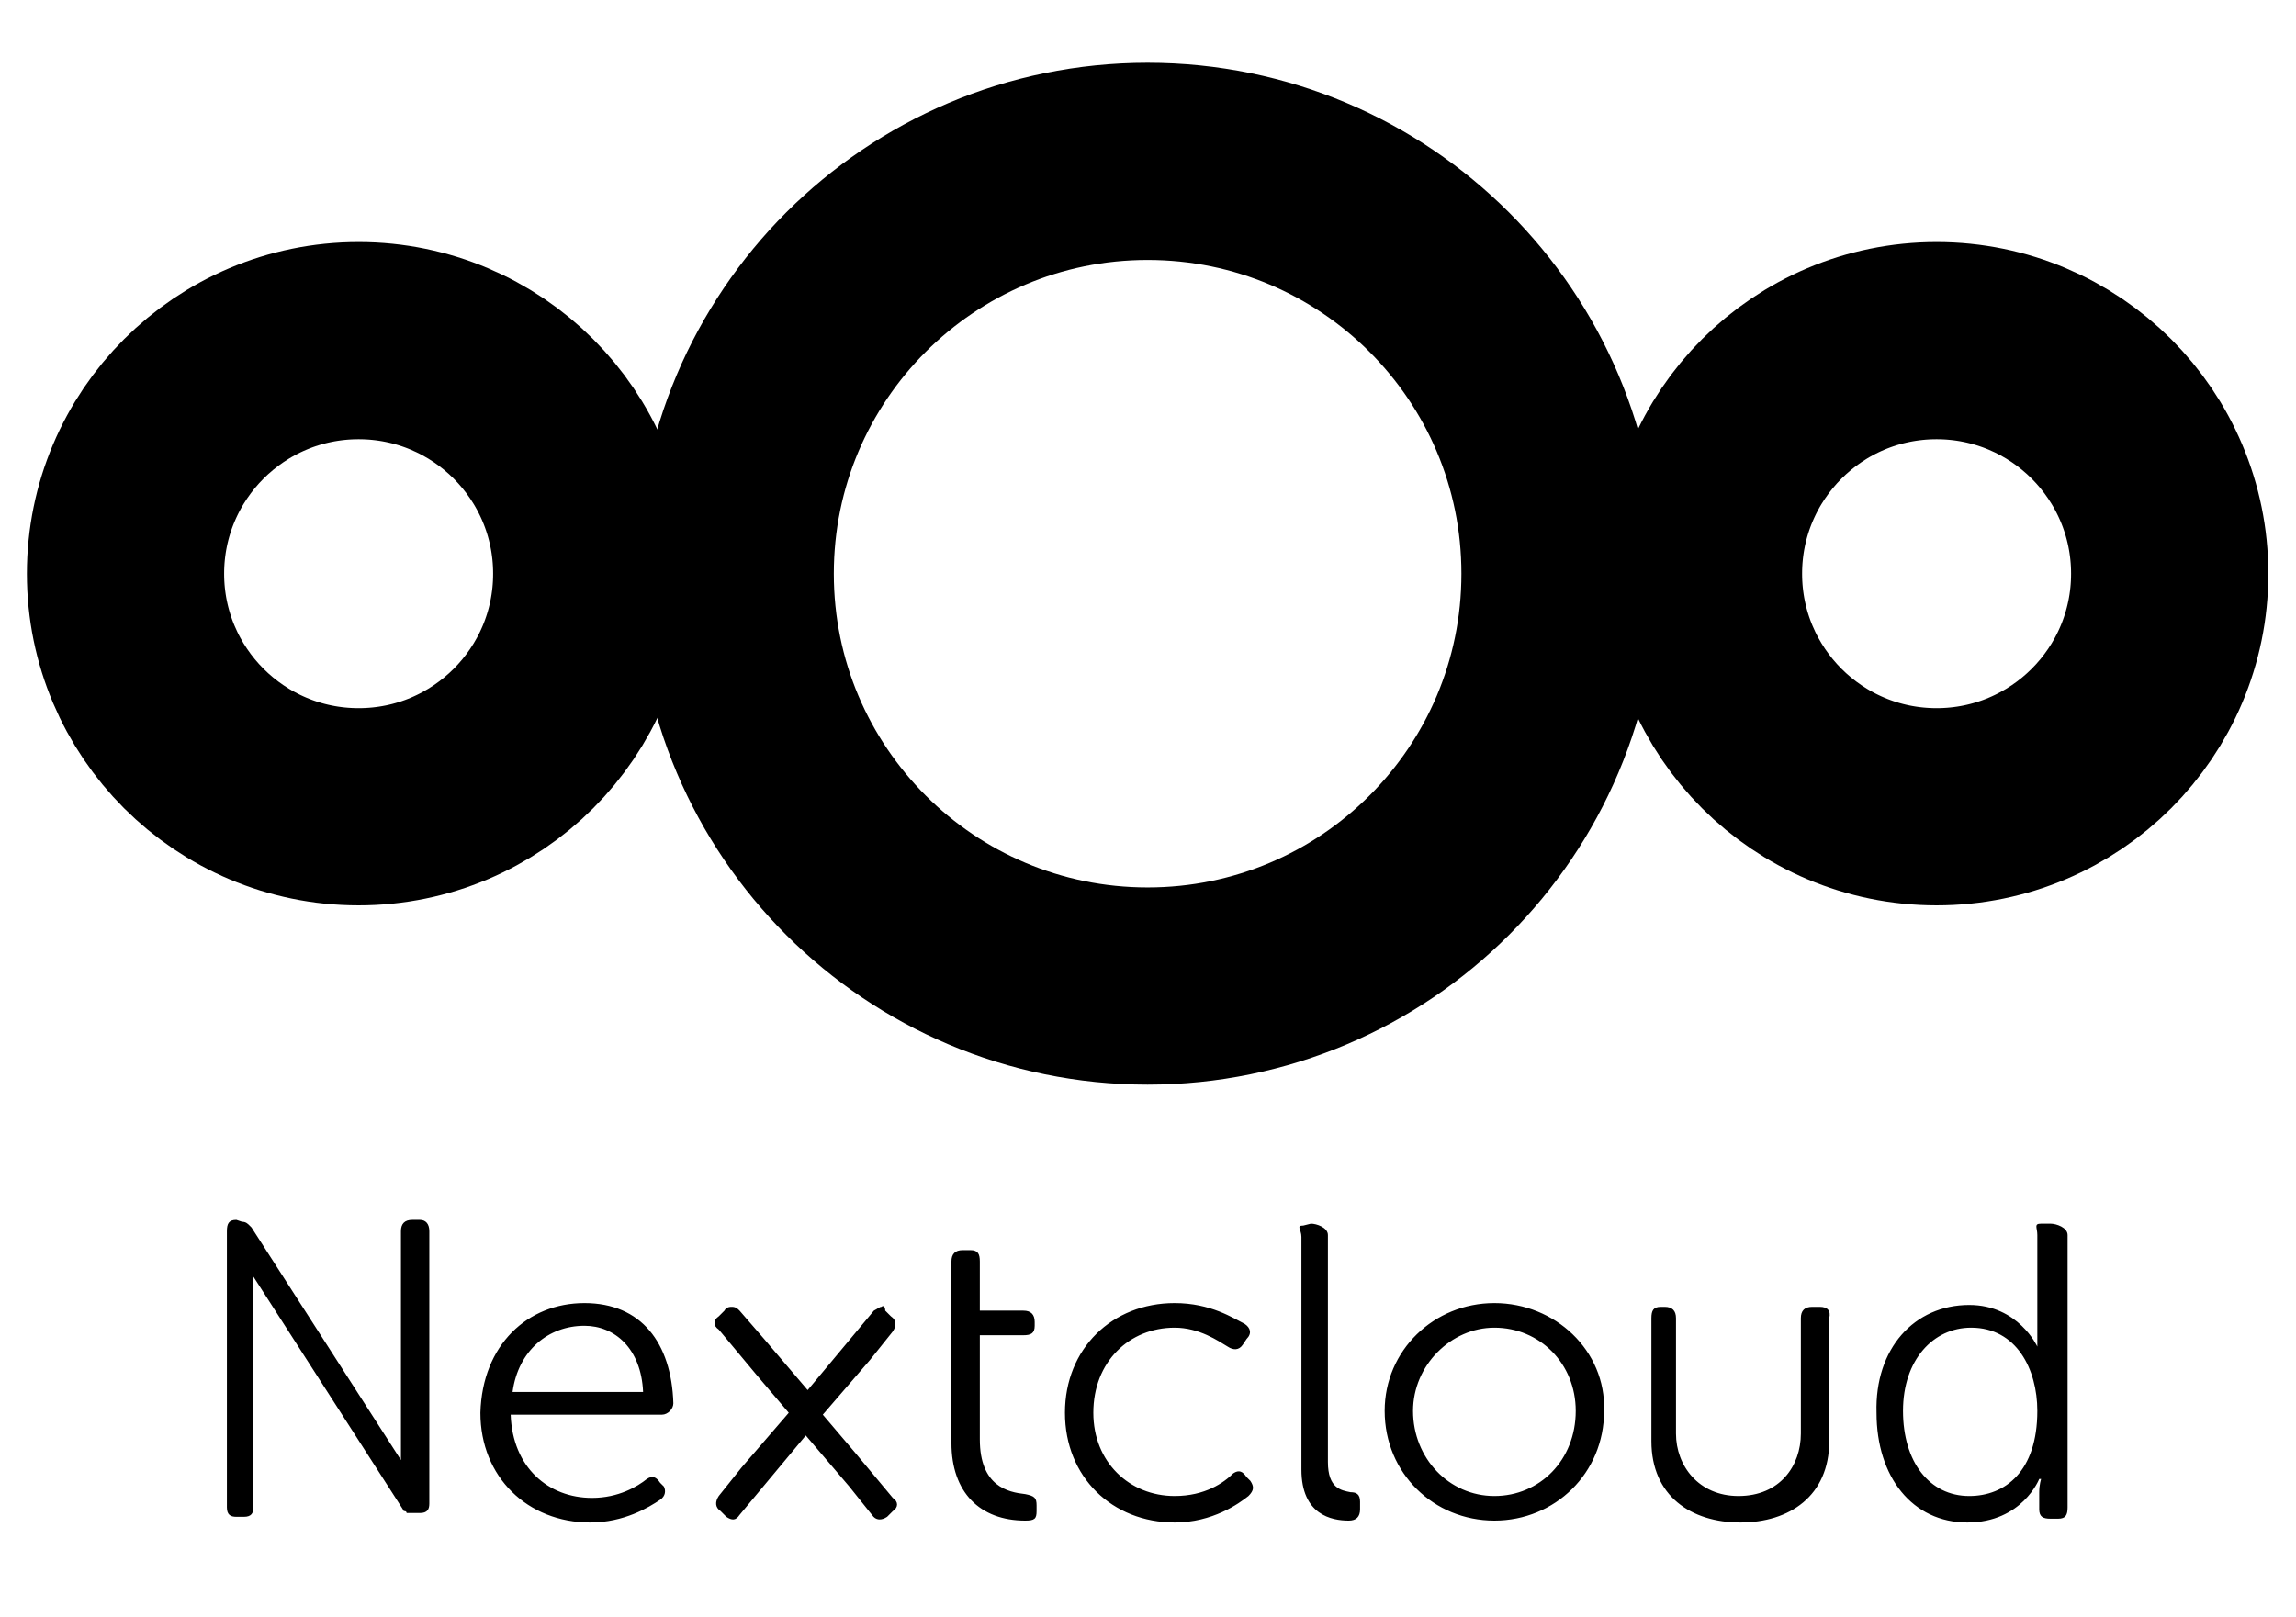
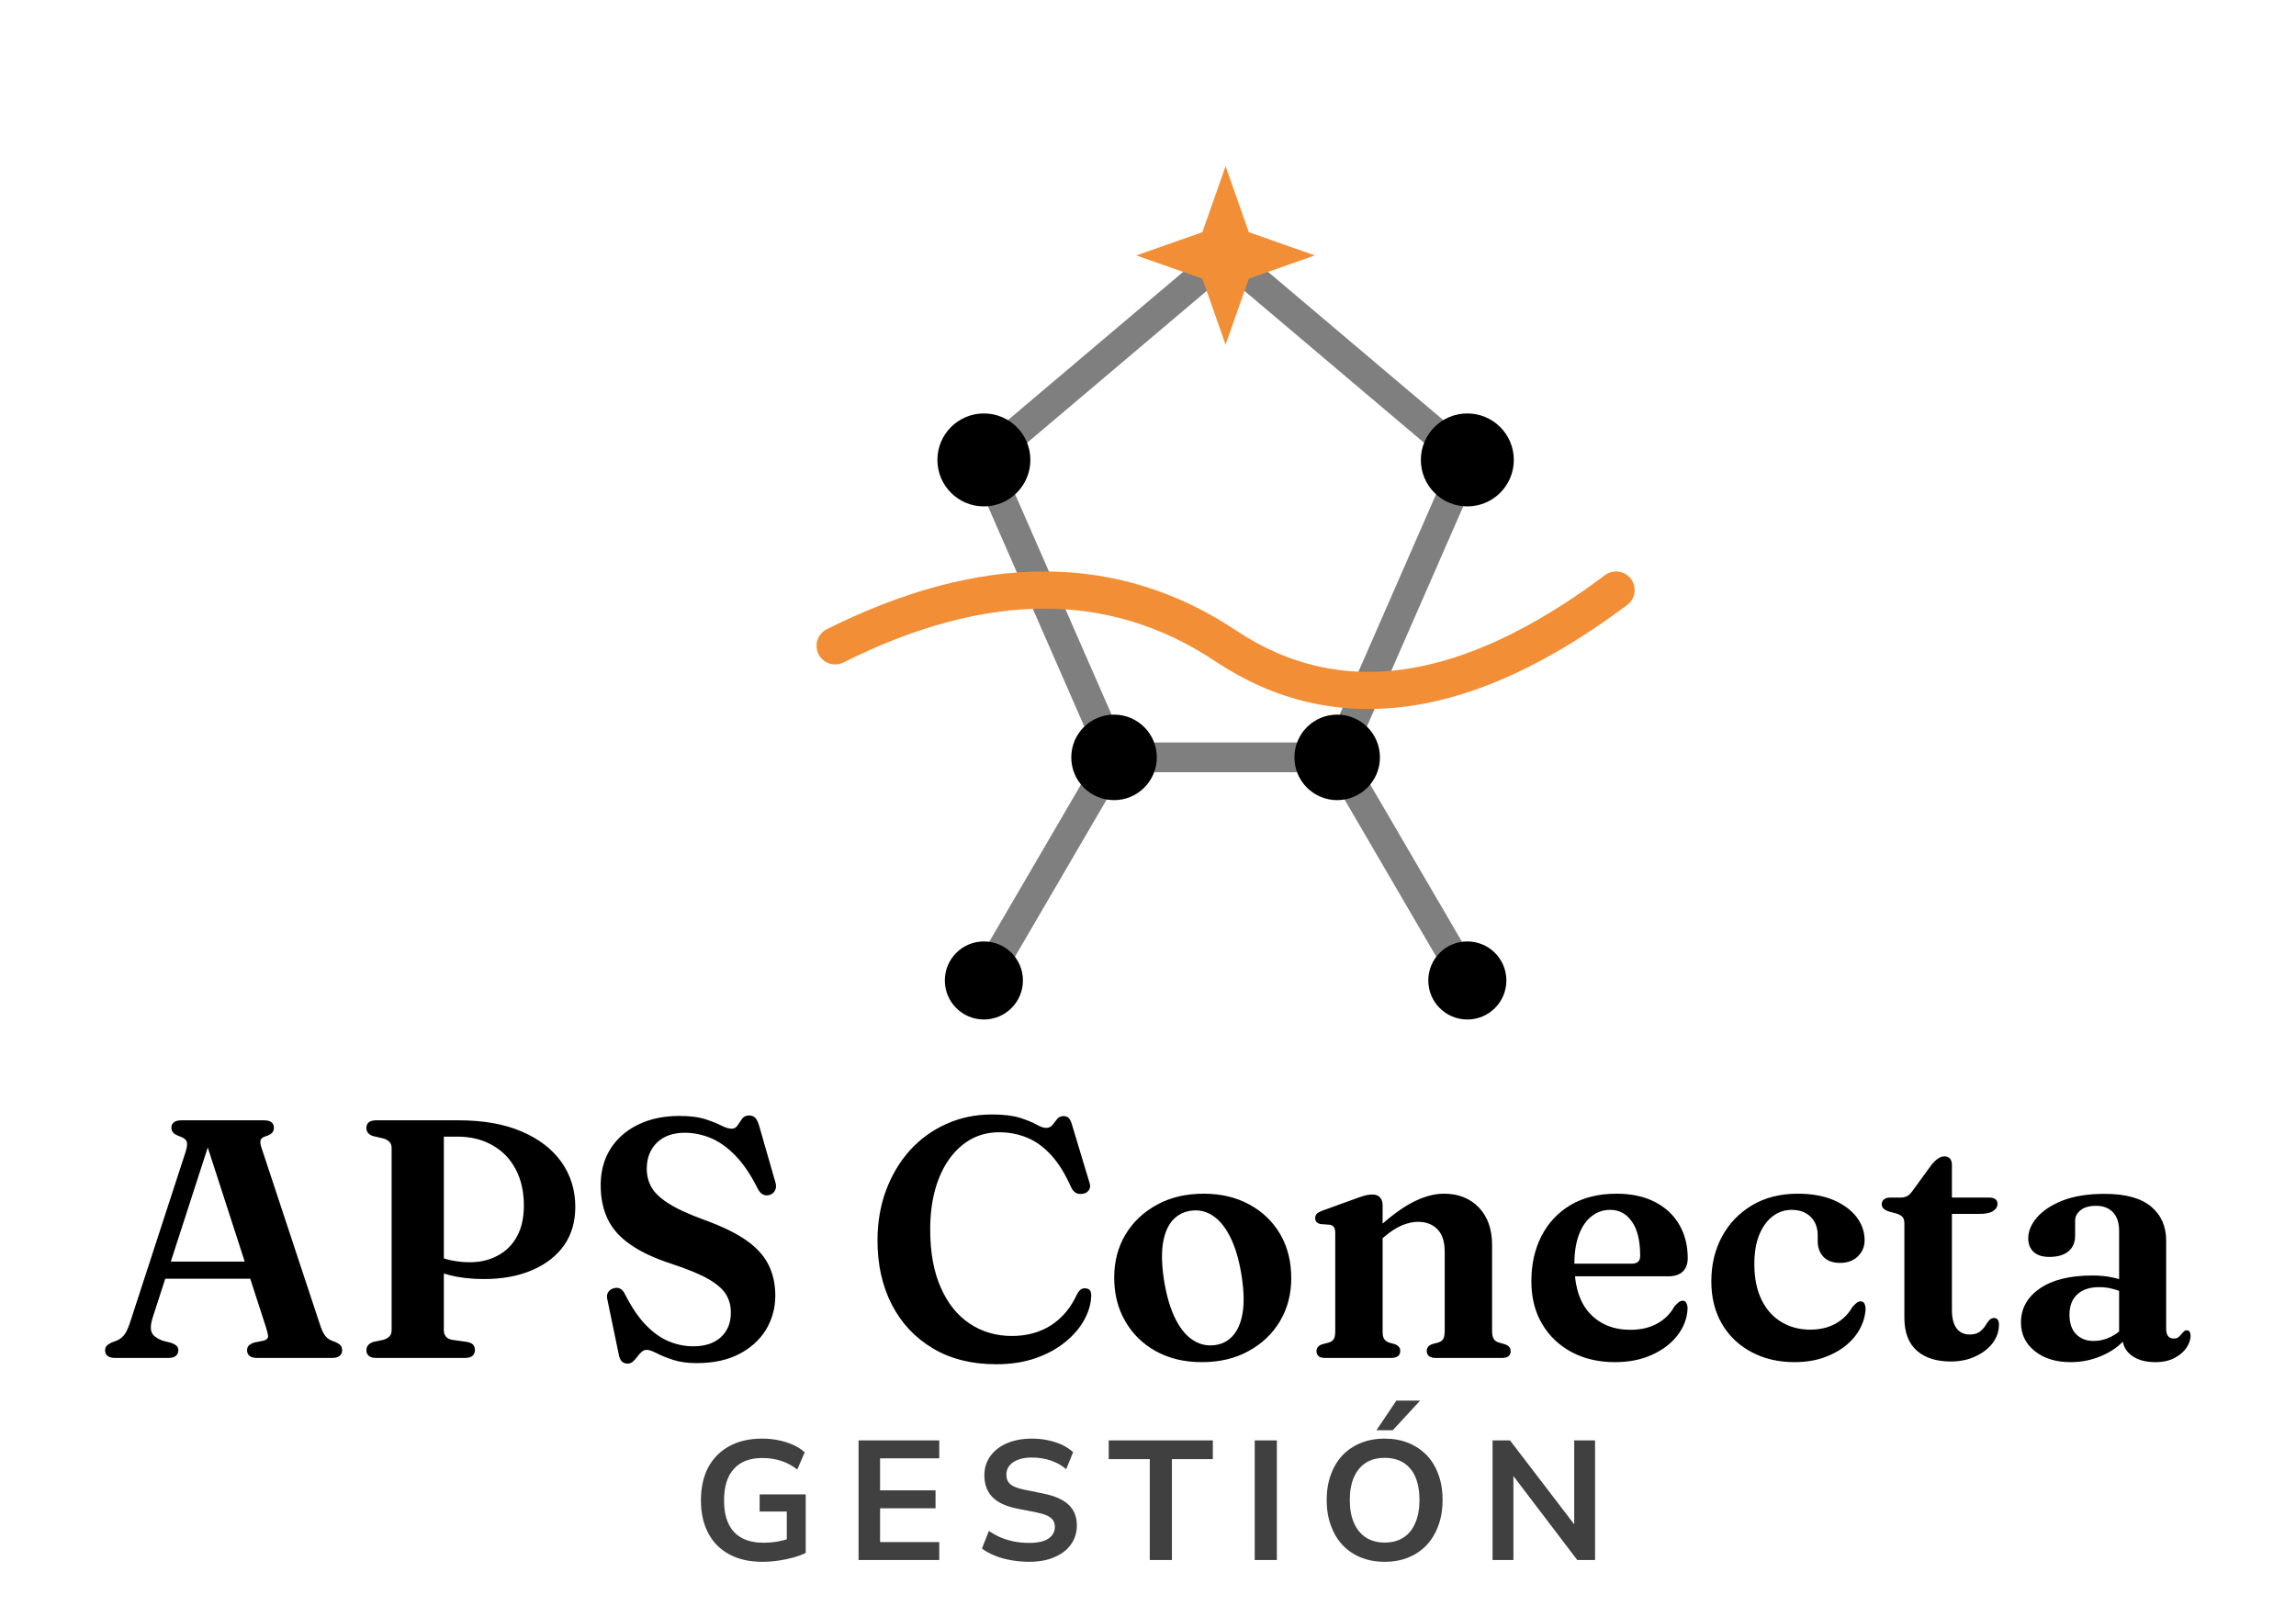
<svg xmlns="http://www.w3.org/2000/svg" id="nextcloud-logo" viewBox="0 0 142 100" width="142" height="100">
-   <g id="logo" stroke="currentColor" fill="none" stroke-width="11" transform="scale(1.109)">
-     <circle cx="20" cy="32" r="13" />
-     <circle cx="64" cy="32" r="23" />
-     <circle cx="108" cy="32" r="13" />
+   <g id="logo" transform="translate(39 2) scale(1.15)">
+     <path d="M32 12 L45 23 M32 12 L19 23 M45 23 L38 39 M19 23 L26 39 M38 39 L26 39 M38 39 L45 51 M26 39 L19 51" fill="none" stroke="currentColor" stroke-width="1.6" stroke-linecap="round" stroke-linejoin="round" opacity="0.5" />
+     <path d="M11 33 Q23 27 32 33 T53 30" fill="none" stroke="#f28f36" stroke-width="2" stroke-linecap="round" />
+     <circle cx="45" cy="23" r="2.5" fill="currentColor" />
+     <circle cx="19" cy="23" r="2.5" fill="currentColor" />
+     <circle cx="38" cy="39" r="2.3" fill="currentColor" />
+     <circle cx="26" cy="39" r="2.3" fill="currentColor" />
+     <circle cx="45" cy="51" r="2.1" fill="currentColor" />
+     <circle cx="19" cy="51" r="2.1" fill="currentColor" />
+     <path d="M32 7.2 L33.25 10.75 L36.8 12 L33.25 13.25 L32 16.8 L30.75 13.25 L27.2 12 L30.75 10.75 Z" fill="#f28f36" />
  </g>
-   <g id="Nextcloud" fill="currentColor" transform="translate(-3.4, -3.4) scale(1.17)">
-     <path d="M15.4,67.4c-0.4,0-0.5,0.2-0.5,0.6v14.6c0,0.4,0.2,0.5,0.5,0.5h0.4c0.4,0,0.5-0.2,0.5-0.5V70.4   l7.9,12.3c0,0.1,0.1,0.1,0.1,0.1c0,0,0,0,0,0c0,0,0.1,0,0.1,0.1c0,0,0,0,0.1,0c0,0,0,0,0,0c0.1,0,0.1,0,0.2,0h0.4   c0.4,0,0.5-0.2,0.5-0.5V68c0-0.4-0.2-0.6-0.5-0.6h-0.4c-0.4,0-0.6,0.2-0.6,0.6v12.1l-7.9-12.3c0,0-0.1-0.1-0.1-0.1   c-0.1-0.1-0.2-0.2-0.4-0.2L15.4,67.4z M110.8,67.6c-0.4,0-0.2,0.2-0.2,0.6v5c0,0.5,0,0.9,0,0.9h0c0,0-1-2.2-3.6-2.2   c-2.9,0-5,2.3-4.9,5.7c0,3.4,1.9,5.8,4.8,5.8c2.9,0,3.8-2.3,3.8-2.3h0.1c0,0-0.1,0.3-0.1,0.7v0.9c0,0.4,0.2,0.5,0.6,0.5h0.4   c0.4,0,0.5-0.2,0.5-0.6V68.2c0-0.4-0.6-0.6-0.9-0.6H110.8z M71.8,67.7c-0.4,0-0.1,0.2-0.1,0.6v12.3c0,2.4,1.6,2.7,2.5,2.7   c0.4,0,0.6-0.2,0.6-0.6v-0.4c0-0.4-0.2-0.5-0.5-0.5c-0.5-0.1-1.2-0.2-1.2-1.6v-12c0-0.4-0.6-0.6-0.9-0.6L71.8,67.7z M53.8,69   c-0.4,0-0.6,0.2-0.6,0.6v2.6v1.3v5.7c0,2.6,1.5,4.1,3.9,4.1c0.5,0,0.6-0.1,0.6-0.5v-0.3c0-0.4-0.1-0.5-0.6-0.6   c-0.9-0.1-2.4-0.4-2.4-2.9v-5.5h2.3c0.4,0,0.6-0.1,0.6-0.5v-0.2c0-0.4-0.2-0.6-0.6-0.6h-2.3v-2.6c0-0.4-0.1-0.6-0.5-0.6L53.8,69z    M33.8,71.8c-3,0-5.4,2.2-5.5,5.8c0,3.4,2.5,5.8,5.8,5.8c1.8,0,3.1-0.8,3.7-1.2c0.3-0.2,0.3-0.5,0.2-0.7l-0.2-0.2   c-0.2-0.3-0.4-0.4-0.7-0.2c-0.5,0.4-1.5,1-2.9,1c-2.3,0-4.2-1.6-4.3-4.4h8c0.3,0,0.6-0.3,0.6-0.6C38.4,73.9,36.8,71.8,33.8,71.8z    M65,71.8c-3.3,0-5.8,2.4-5.8,5.8c0,3.4,2.5,5.8,5.8,5.8c2,0,3.4-1,3.9-1.4c0.3-0.3,0.3-0.5,0.1-0.8L68.8,81   c-0.2-0.3-0.4-0.4-0.7-0.2C67.6,81.3,66.6,82,65,82c-2.4,0-4.3-1.8-4.3-4.4c0-2.7,1.9-4.5,4.3-4.5c1.3,0,2.3,0.7,2.8,1   c0.3,0.2,0.6,0.2,0.8-0.1l0.2-0.3c0.3-0.3,0.2-0.6-0.1-0.8C68.1,72.6,66.9,71.8,65,71.8L65,71.8z M81.9,71.8   c-3.2,0-5.8,2.5-5.8,5.7c0,3.3,2.6,5.8,5.8,5.8c3.2,0,5.8-2.5,5.8-5.8C87.8,74.3,85.1,71.8,81.9,71.8z M49.5,72   c-0.1,0-0.2,0.1-0.4,0.2l-2,2.4l-1.5,1.8l-2.3-2.7L42,72.2c-0.1-0.1-0.2-0.2-0.4-0.2c-0.1,0-0.3,0-0.4,0.2l-0.3,0.3   c-0.3,0.2-0.3,0.5,0,0.7l2,2.4l1.7,2l-2.5,2.9c0,0,0,0,0,0L40.9,82c-0.2,0.3-0.2,0.6,0.1,0.8l0.3,0.3c0.3,0.2,0.5,0.2,0.7-0.1   l2-2.4l1.5-1.8l2.3,2.7c0,0,0,0,0,0l1.2,1.5c0.2,0.3,0.5,0.3,0.8,0.1l0.3-0.3c0.3-0.2,0.3-0.5,0-0.7l-2-2.4l-1.7-2l2.5-2.9   c0,0,0,0,0,0l1.2-1.5c0.2-0.3,0.2-0.6-0.1-0.8l-0.3-0.3C49.7,72,49.6,71.9,49.5,72L49.5,72z M90.7,72c-0.4,0-0.5,0.2-0.5,0.6v6.5   c0,2.9,2.1,4.3,4.7,4.3c2.6,0,4.7-1.4,4.7-4.3v-6.5c0.1-0.4-0.1-0.6-0.5-0.6h-0.4c-0.4,0-0.6,0.2-0.6,0.6v6.1   c0,1.7-1.1,3.3-3.3,3.3c-2.1,0-3.3-1.6-3.3-3.3v-6.1c0-0.4-0.2-0.6-0.6-0.6L90.7,72z M33.8,73c1.6,0,3,1.2,3.1,3.5h-6.9   C30.3,74.3,31.9,73,33.8,73z M81.9,73.1c2.4,0,4.3,1.9,4.3,4.4c0,2.6-1.9,4.5-4.3,4.5c-2.4,0-4.3-2-4.3-4.5   C77.6,75.1,79.6,73.1,81.9,73.1z M107.1,73.1c2.4,0,3.5,2.2,3.5,4.4c0,3.2-1.7,4.5-3.6,4.5c-2.1,0-3.5-1.8-3.5-4.5   C103.5,74.8,105.1,73.1,107.1,73.1z" />
+   <g id="Nextcloud" fill="currentColor">
+     <path d="M9.83 78.04H16L16.05 79.1H9.76ZM11.03 83.53Q11.03 83.74 10.88 83.87Q10.73 84 10.41 84H7.12Q6.8 84 6.65 83.87Q6.5 83.75 6.5 83.54Q6.5 83.38 6.58 83.27Q6.67 83.16 6.89 83.05L7.24 82.92Q7.56 82.77 7.73 82.51Q7.91 82.25 8.11 81.6L11.47 71.28Q11.62 70.83 11.55 70.62Q11.48 70.42 11.11 70.29Q10.83 70.19 10.72 70.07Q10.6 69.94 10.6 69.76Q10.6 69.54 10.76 69.42Q10.91 69.3 11.23 69.3H16.32Q16.64 69.3 16.79 69.42Q16.94 69.54 16.94 69.76Q16.94 69.95 16.83 70.07Q16.71 70.2 16.46 70.28Q16.17 70.36 16.12 70.52Q16.06 70.67 16.18 71.02L19.77 81.88Q19.93 82.39 20.12 82.64Q20.31 82.88 20.66 82.98Q20.96 83.1 21.06 83.22Q21.16 83.34 21.16 83.53Q21.16 83.74 21.01 83.87Q20.85 84 20.53 84H15.9Q15.58 84 15.43 83.87Q15.28 83.74 15.28 83.53Q15.28 83.35 15.38 83.24Q15.49 83.13 15.71 83.05L16.31 82.93Q16.58 82.85 16.58 82.66Q16.57 82.48 16.44 82.07L12.71 70.55L13.06 70.33L9.46 81.45Q9.32 81.88 9.33 82.15Q9.33 82.43 9.51 82.61Q9.68 82.78 10.05 82.93L10.6 83.07Q10.81 83.15 10.92 83.25Q11.03 83.35 11.03 83.53ZM35.58 74.66Q35.58 76.03 34.89 77.03Q34.19 78.02 32.91 78.57Q31.64 79.12 29.92 79.12Q28.76 79.12 27.81 78.88Q26.86 78.64 26.15 78.19L26.29 77.29Q26.67 77.55 27.12 77.73Q27.56 77.9 28.05 77.99Q28.54 78.08 29.06 78.08Q30.03 78.08 30.78 77.67Q31.54 77.27 31.97 76.49Q32.4 75.7 32.4 74.58Q32.4 73.28 31.89 72.32Q31.38 71.36 30.45 70.84Q29.53 70.31 28.28 70.31H27.45V82.29Q27.45 82.52 27.58 82.68Q27.7 82.83 27.97 82.88L28.89 83.01Q29.15 83.06 29.26 83.18Q29.37 83.3 29.37 83.53Q29.37 83.74 29.22 83.87Q29.07 84 28.75 84H23.27Q22.96 84 22.81 83.87Q22.66 83.74 22.66 83.53Q22.66 83.15 23.09 83.01L23.7 82.88Q23.95 82.81 24.09 82.66Q24.22 82.52 24.22 82.29V71.01Q24.22 70.78 24.09 70.64Q23.95 70.49 23.7 70.42L23.09 70.28Q22.66 70.15 22.66 69.77Q22.66 69.55 22.81 69.42Q22.96 69.3 23.27 69.3H28.36Q30.65 69.3 32.26 69.99Q33.87 70.68 34.73 71.89Q35.58 73.1 35.58 74.66ZM43.09 84.32Q42.22 84.32 41.6 84.11Q40.99 83.91 40.6 83.7Q40.2 83.5 40.01 83.5Q39.81 83.5 39.68 83.63Q39.54 83.75 39.42 83.92Q39.29 84.09 39.15 84.22Q39.01 84.35 38.82 84.35Q38.6 84.35 38.46 84.22Q38.32 84.08 38.27 83.79L37.55 80.32Q37.51 80.1 37.61 79.94Q37.7 79.78 37.92 79.7Q38.17 79.62 38.35 79.71Q38.53 79.8 38.66 80.07Q39.27 81.27 39.95 81.97Q40.64 82.68 41.38 82.98Q42.11 83.28 42.88 83.28Q43.96 83.28 44.58 82.72Q45.2 82.15 45.2 81.21Q45.21 80.6 44.92 80.1Q44.64 79.61 43.85 79.14Q43.06 78.68 41.54 78.18Q39.94 77.66 38.98 76.98Q38.01 76.31 37.58 75.4Q37.15 74.5 37.15 73.31Q37.15 72.04 37.75 71.07Q38.36 70.11 39.46 69.57Q40.56 69.03 42.02 69.03Q42.97 69.03 43.59 69.22Q44.2 69.42 44.6 69.62Q44.99 69.82 45.25 69.82Q45.49 69.82 45.62 69.61Q45.75 69.41 45.9 69.2Q46.05 69 46.33 69Q46.56 69 46.7 69.14Q46.85 69.28 46.96 69.67L47.96 73.15Q48.04 73.42 47.94 73.62Q47.85 73.83 47.62 73.91Q47.38 73.99 47.19 73.89Q47.01 73.8 46.88 73.56Q46.23 72.25 45.48 71.48Q44.74 70.72 43.94 70.39Q43.15 70.07 42.35 70.07Q41.27 70.07 40.63 70.68Q40 71.3 40 72.3Q40 72.91 40.28 73.42Q40.56 73.94 41.33 74.43Q42.1 74.93 43.56 75.46Q45.19 76.05 46.15 76.72Q47.11 77.39 47.53 78.24Q47.95 79.08 47.95 80.17Q47.94 81.31 47.37 82.26Q46.79 83.2 45.71 83.76Q44.63 84.32 43.09 84.32ZM67.49 80.11Q67.48 80.86 67.07 81.62Q66.67 82.37 65.9 83Q65.14 83.63 64.06 84.01Q62.98 84.39 61.61 84.39Q59.34 84.39 57.7 83.41Q56.05 82.43 55.16 80.71Q54.27 78.98 54.27 76.74Q54.27 75.05 54.8 73.63Q55.33 72.21 56.28 71.15Q57.24 70.1 58.54 69.52Q59.83 68.94 61.35 68.94Q62.4 68.94 63.06 69.14Q63.72 69.35 64.1 69.56Q64.47 69.77 64.69 69.77Q64.95 69.77 65.09 69.59Q65.23 69.4 65.38 69.22Q65.53 69.04 65.78 69.04Q65.97 69.04 66.09 69.15Q66.21 69.27 66.29 69.54L67.39 73.19Q67.47 73.43 67.35 73.61Q67.23 73.8 66.99 73.84Q66.75 73.89 66.56 73.8Q66.37 73.7 66.25 73.45Q65.69 72.19 65 71.44Q64.31 70.69 63.51 70.37Q62.71 70.04 61.79 70.04Q60.85 70.04 60.07 70.46Q59.29 70.89 58.72 71.68Q58.15 72.47 57.84 73.57Q57.53 74.68 57.53 76.06Q57.53 78.19 58.19 79.66Q58.84 81.13 59.98 81.88Q61.12 82.64 62.58 82.64Q63.98 82.64 65.02 81.97Q66.05 81.29 66.61 80.06Q66.74 79.83 66.87 79.75Q67.01 79.67 67.18 79.7Q67.34 79.72 67.41 79.82Q67.49 79.93 67.49 80.11ZM74.44 73.84Q76.05 73.84 77.27 74.51Q78.49 75.17 79.18 76.35Q79.86 77.52 79.86 79.07Q79.86 80.55 79.16 81.73Q78.46 82.9 77.21 83.58Q75.97 84.26 74.33 84.26Q72.72 84.26 71.5 83.59Q70.28 82.92 69.6 81.74Q68.91 80.56 68.91 79.03Q68.91 77.53 69.61 76.36Q70.32 75.19 71.56 74.52Q72.8 73.84 74.44 73.84ZM75.18 83.2Q75.89 83.09 76.32 82.54Q76.76 81.99 76.88 81.02Q76.99 80.05 76.75 78.68Q76.51 77.33 76.05 76.45Q75.59 75.56 74.96 75.17Q74.34 74.78 73.6 74.9Q72.89 75.02 72.45 75.57Q72.02 76.12 71.9 77.08Q71.79 78.05 72.03 79.42Q72.27 80.77 72.73 81.65Q73.19 82.54 73.82 82.92Q74.44 83.31 75.18 83.2ZM85.51 74.54V82.36Q85.51 82.68 85.6 82.82Q85.7 82.97 85.88 83.04L86.27 83.15Q86.6 83.28 86.6 83.56Q86.6 84 86.03 84H81.97Q81.68 84 81.55 83.89Q81.42 83.77 81.42 83.58Q81.42 83.43 81.51 83.32Q81.6 83.21 81.79 83.15L82.21 83.04Q82.4 82.97 82.49 82.83Q82.58 82.68 82.58 82.36V76.28Q82.58 76.02 82.5 75.91Q82.42 75.79 82.24 75.76L81.68 75.72Q81.5 75.68 81.42 75.59Q81.34 75.5 81.34 75.35Q81.34 75.19 81.44 75.08Q81.54 74.98 81.81 74.88L83.8 74.16Q84.18 74.02 84.42 73.95Q84.66 73.89 84.87 73.89Q85.19 73.89 85.35 74.07Q85.51 74.25 85.51 74.54ZM85.19 76.87 84.73 76.39 85.14 76.02Q86.46 74.81 87.45 74.33Q88.43 73.84 89.3 73.84Q90.64 73.84 91.46 74.69Q92.28 75.55 92.28 77V82.33Q92.28 82.66 92.38 82.82Q92.48 82.98 92.68 83.04L93.06 83.15Q93.25 83.21 93.34 83.32Q93.43 83.43 93.43 83.58Q93.43 83.77 93.3 83.89Q93.17 84 92.88 84H88.81Q88.24 84 88.24 83.56Q88.24 83.28 88.56 83.15L88.97 83.04Q89.17 82.97 89.26 82.82Q89.35 82.66 89.35 82.33V77.42Q89.35 76.5 88.9 76.04Q88.45 75.58 87.7 75.58Q87.23 75.58 86.7 75.8Q86.17 76.03 85.62 76.5ZM104.38 77.82Q104.38 78.36 104.08 78.65Q103.77 78.95 103.18 78.95H96.63V78.17H100.92Q101.44 78.17 101.44 77.69Q101.44 76.29 100.93 75.57Q100.43 74.84 99.59 74.84Q98.93 74.84 98.43 75.24Q97.93 75.63 97.65 76.38Q97.37 77.13 97.37 78.18Q97.37 80.22 98.32 81.24Q99.27 82.26 100.84 82.26Q101.78 82.26 102.48 81.88Q103.18 81.5 103.56 80.81Q103.74 80.61 103.84 80.54Q103.95 80.46 104.07 80.46Q104.23 80.46 104.3 80.61Q104.37 80.75 104.37 80.96Q104.33 81.85 103.74 82.61Q103.16 83.36 102.16 83.81Q101.17 84.26 99.88 84.26Q98.37 84.26 97.2 83.64Q96.03 83.01 95.37 81.89Q94.71 80.77 94.71 79.26Q94.71 77.67 95.34 76.45Q95.97 75.23 97.15 74.53Q98.34 73.84 99.97 73.84Q101.36 73.84 102.35 74.35Q103.34 74.86 103.86 75.76Q104.38 76.66 104.38 77.82ZM115.32 76.72Q115.32 77.31 114.9 77.72Q114.49 78.12 113.8 78.12Q113.13 78.12 112.78 77.75Q112.42 77.38 112.42 76.78V76.42Q112.42 75.71 111.99 75.28Q111.56 74.84 110.81 74.84Q110.15 74.84 109.63 75.24Q109.11 75.64 108.8 76.39Q108.5 77.13 108.5 78.18Q108.5 79.5 108.95 80.41Q109.39 81.31 110.18 81.78Q110.96 82.25 111.96 82.25Q112.85 82.25 113.52 81.88Q114.19 81.51 114.57 80.84Q114.75 80.64 114.86 80.57Q114.96 80.5 115.08 80.5Q115.24 80.5 115.31 80.64Q115.38 80.79 115.38 80.99Q115.32 81.88 114.75 82.63Q114.18 83.37 113.21 83.81Q112.24 84.26 110.99 84.26Q109.49 84.26 108.33 83.64Q107.16 83.02 106.5 81.9Q105.84 80.77 105.84 79.26Q105.84 77.72 106.5 76.49Q107.16 75.27 108.37 74.55Q109.57 73.84 111.19 73.84Q112.47 73.84 113.39 74.23Q114.32 74.63 114.82 75.28Q115.32 75.94 115.32 76.72ZM117.33 75.08 116.82 74.94Q116.58 74.86 116.48 74.75Q116.38 74.65 116.38 74.5Q116.38 74.3 116.52 74.19Q116.66 74.08 116.89 74.08H117.54Q117.78 74.08 117.95 73.99Q118.11 73.91 118.28 73.67L119.46 72.05Q119.68 71.78 119.87 71.66Q120.07 71.53 120.26 71.53Q120.48 71.53 120.6 71.67Q120.72 71.81 120.72 72.06V81.03Q120.72 81.77 121 82.16Q121.29 82.55 121.82 82.55Q122.19 82.55 122.41 82.4Q122.62 82.25 122.75 82.06Q122.87 81.86 123 81.7Q123.12 81.55 123.3 81.53Q123.45 81.52 123.54 81.62Q123.63 81.72 123.63 81.96Q123.62 82.56 123.24 83.08Q122.85 83.59 122.18 83.9Q121.51 84.22 120.65 84.22Q119.31 84.22 118.55 83.55Q117.78 82.87 117.78 81.51V75.69Q117.78 75.43 117.68 75.3Q117.58 75.17 117.33 75.08ZM119.56 75.09 119.57 74.08H123.03Q123.27 74.08 123.41 74.18Q123.54 74.28 123.54 74.46Q123.54 74.73 123.27 74.91Q123.01 75.09 122.42 75.09ZM131.26 82.68V82.46L131.06 82.43V76.14Q131.06 75.4 130.69 75Q130.31 74.59 129.64 74.59Q129.01 74.59 128.68 74.86Q128.34 75.13 128.34 75.51V76.44Q128.34 77.06 127.92 77.41Q127.5 77.75 126.75 77.75Q126.1 77.75 125.77 77.44Q125.44 77.13 125.44 76.6Q125.44 75.94 125.98 75.31Q126.52 74.68 127.57 74.26Q128.63 73.85 130.17 73.85Q132.09 73.85 133.03 74.63Q133.97 75.41 133.97 76.74V82.2Q133.97 82.5 134.09 82.65Q134.21 82.8 134.43 82.8Q134.66 82.8 134.77 82.68Q134.89 82.57 134.97 82.46Q135.03 82.39 135.09 82.34Q135.15 82.29 135.24 82.29Q135.36 82.29 135.42 82.38Q135.48 82.48 135.48 82.63Q135.48 82.97 135.24 83.35Q134.99 83.73 134.51 83.99Q134.02 84.26 133.3 84.26Q132.36 84.26 131.81 83.83Q131.26 83.41 131.26 82.68ZM124.99 81.81Q124.99 80.51 126.16 79.7Q127.32 78.9 129.42 78.9Q130.1 78.9 130.64 79.02Q131.19 79.13 131.59 79.32L131.37 79.98Q131 79.81 130.63 79.72Q130.26 79.62 129.82 79.62Q128.96 79.62 128.47 80.07Q127.99 80.52 127.99 81.32Q127.99 82.11 128.4 82.53Q128.82 82.95 129.48 82.95Q130.04 82.95 130.56 82.69Q131.08 82.44 131.43 81.98L131.65 82.56Q131.08 83.37 130.11 83.81Q129.15 84.26 128.06 84.26Q126.7 84.26 125.85 83.58Q124.99 82.9 124.99 81.81Z" />
+     <path opacity="0.75" transform="translate(14.53 0)" d="M32.62 96.61Q31.41 96.61 30.56 96.14Q29.71 95.68 29.27 94.83Q28.82 93.98 28.82 92.81Q28.82 91.63 29.27 90.77Q29.73 89.92 30.57 89.46Q31.42 88.99 32.6 88.99Q33.14 88.99 33.62 89.09Q34.11 89.19 34.53 89.38Q34.94 89.56 35.24 89.84L34.78 90.9Q34.28 90.52 33.76 90.36Q33.23 90.19 32.61 90.19Q31.47 90.19 30.86 90.86Q30.25 91.53 30.25 92.81Q30.25 94.1 30.87 94.77Q31.49 95.43 32.69 95.43Q33.15 95.43 33.59 95.35Q34.03 95.27 34.42 95.12L34.13 95.73V93.5H32.45V92.44H35.3V96.06Q34.96 96.23 34.52 96.35Q34.08 96.47 33.59 96.54Q33.1 96.61 32.62 96.61ZM38.57 96.5V89.1H43.56V90.21H39.9V92.19H43.33V93.3H39.9V95.39H43.56V96.5ZM49.13 96.61Q48.54 96.61 48 96.51Q47.46 96.42 47 96.23Q46.55 96.05 46.2 95.79L46.63 94.7Q46.98 94.94 47.37 95.11Q47.76 95.27 48.21 95.36Q48.65 95.44 49.13 95.44Q49.94 95.44 50.32 95.17Q50.71 94.9 50.71 94.44Q50.71 94.2 50.59 94.03Q50.47 93.86 50.21 93.74Q49.94 93.63 49.51 93.54L48.33 93.31Q47.32 93.1 46.83 92.59Q46.35 92.08 46.35 91.26Q46.35 90.57 46.73 90.06Q47.1 89.55 47.76 89.27Q48.43 88.99 49.29 88.99Q49.8 88.99 50.28 89.09Q50.75 89.19 51.15 89.37Q51.54 89.56 51.84 89.83L51.41 90.88Q50.97 90.51 50.44 90.34Q49.91 90.16 49.28 90.16Q48.8 90.16 48.45 90.29Q48.1 90.42 47.91 90.65Q47.71 90.89 47.71 91.22Q47.71 91.6 47.96 91.81Q48.21 92.03 48.83 92.15L50 92.39Q51.05 92.6 51.56 93.08Q52.07 93.56 52.07 94.36Q52.07 95.02 51.71 95.53Q51.35 96.04 50.69 96.32Q50.03 96.61 49.13 96.61ZM56.58 96.5V90.26H54.04V89.1H60.48V90.26H57.95V96.5ZM63.07 96.5V89.1H64.44V96.5ZM71.11 96.61Q70.29 96.61 69.63 96.34Q68.97 96.07 68.5 95.57Q68.03 95.07 67.78 94.36Q67.52 93.66 67.52 92.79Q67.52 91.92 67.78 91.22Q68.03 90.52 68.5 90.02Q68.97 89.53 69.63 89.26Q70.29 88.99 71.11 88.99Q71.92 88.99 72.58 89.26Q73.24 89.53 73.71 90.02Q74.18 90.51 74.43 91.21Q74.69 91.91 74.69 92.78Q74.69 93.66 74.43 94.36Q74.18 95.06 73.71 95.57Q73.24 96.07 72.58 96.34Q71.92 96.61 71.11 96.61ZM71.11 95.42Q71.79 95.42 72.27 95.11Q72.75 94.8 73 94.21Q73.26 93.62 73.26 92.79Q73.26 91.96 73.01 91.37Q72.76 90.79 72.27 90.48Q71.79 90.18 71.11 90.18Q70.43 90.18 69.95 90.48Q69.47 90.79 69.21 91.37Q68.95 91.96 68.95 92.79Q68.95 93.62 69.21 94.21Q69.47 94.8 69.95 95.11Q70.43 95.42 71.11 95.42ZM70.6 88.47 71.83 86.64H73.3L71.61 88.47ZM77.78 96.5V89.1H78.86L83.02 94.54H82.83V89.1H84.12V96.5H83.02L78.89 91.07H79.07V96.5Z" />
  </g>
</svg>
